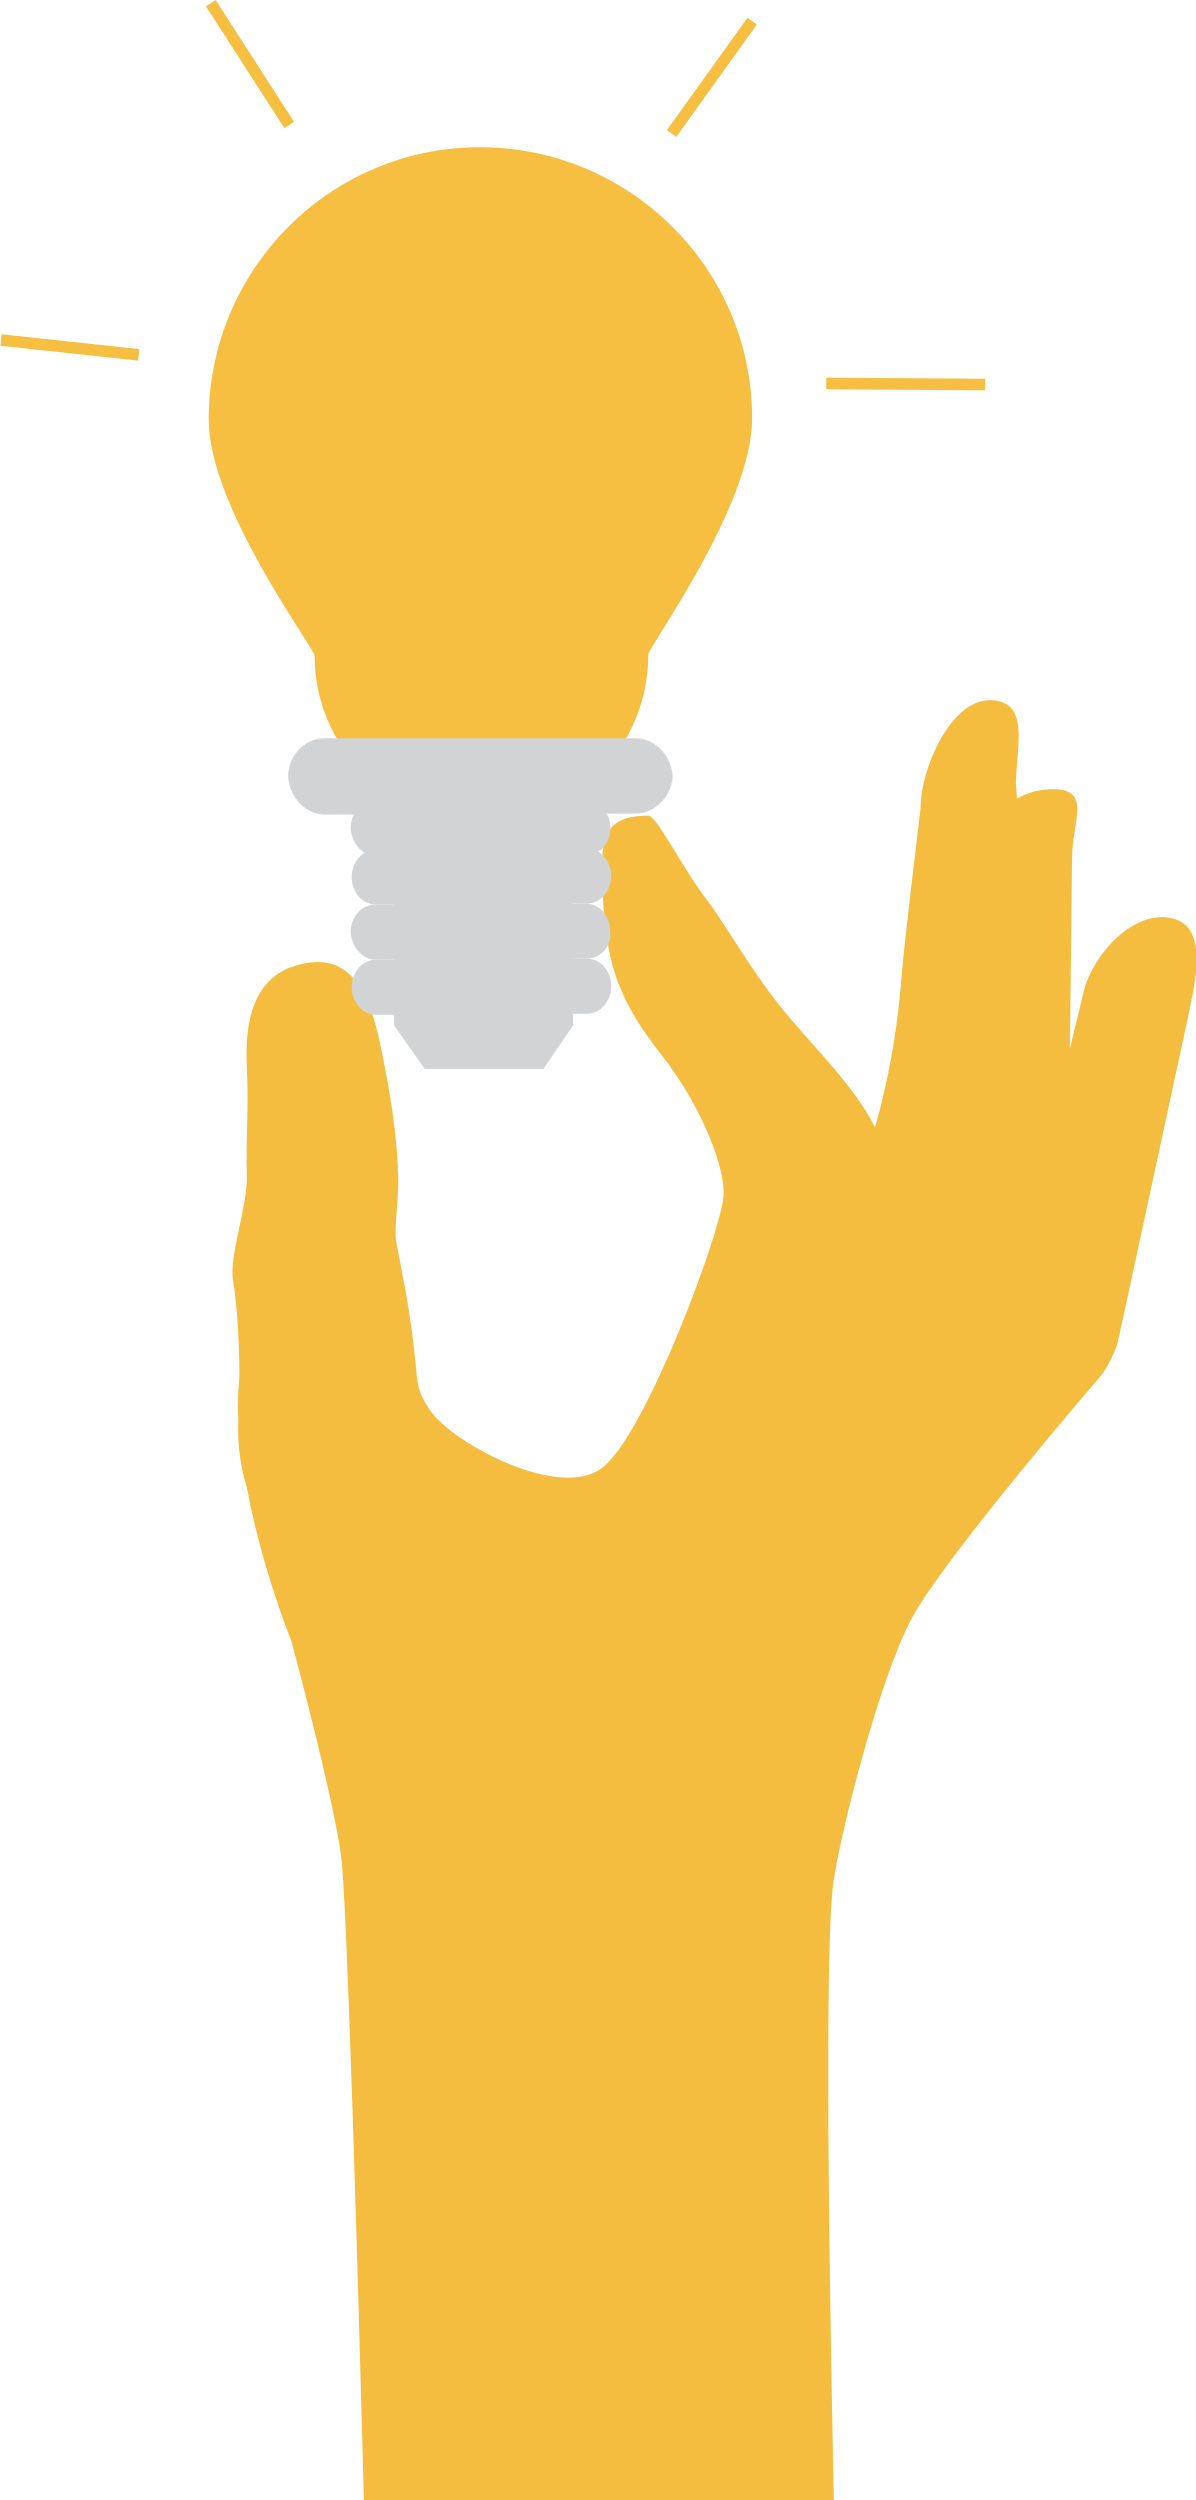
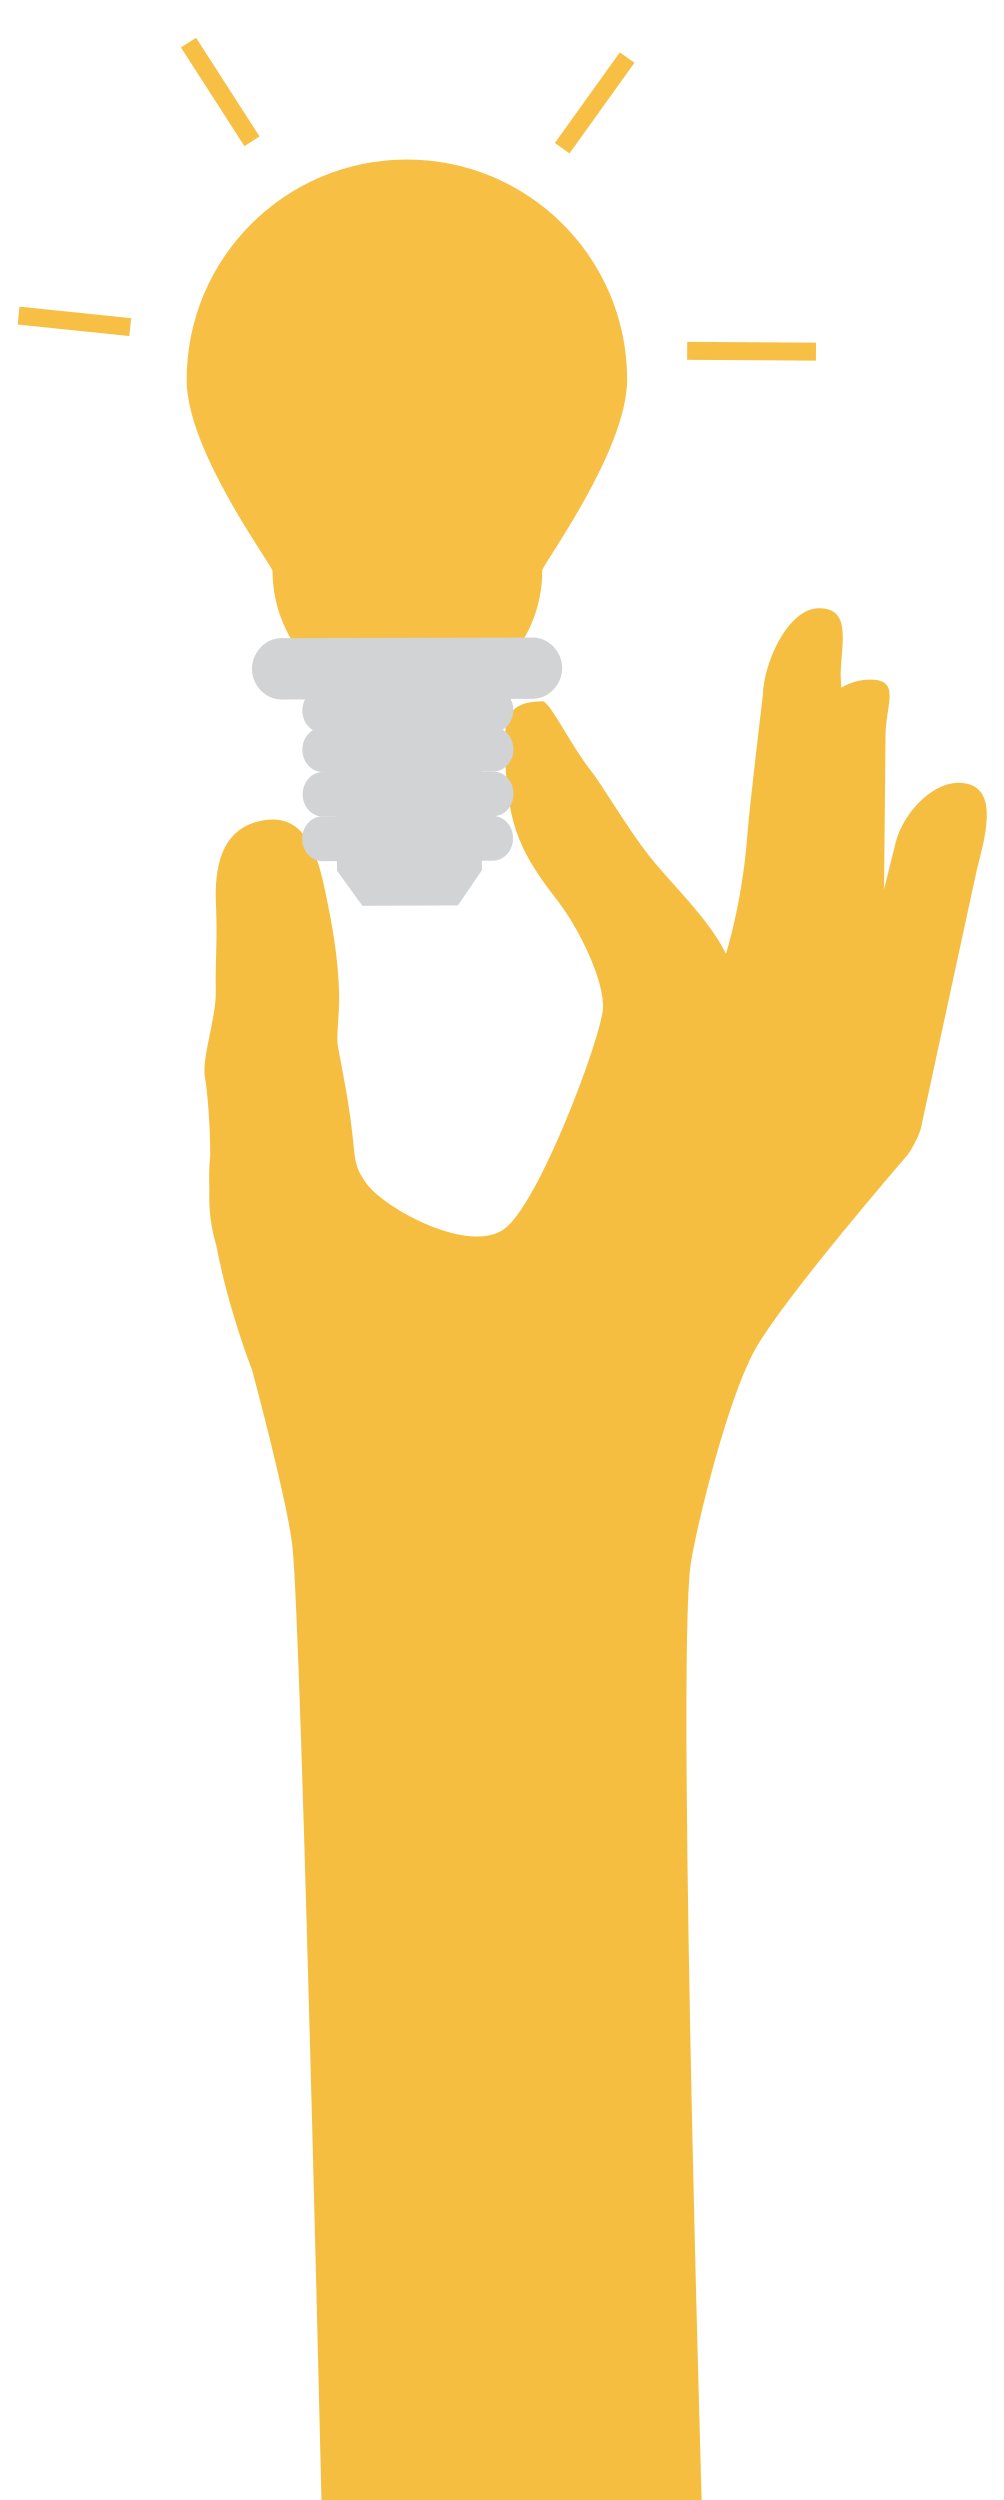
- <svg xmlns="http://www.w3.org/2000/svg" version="1.1" id="Calque_1" x="0px" y="0px" width="112.9px" height="236px" viewBox="0 0 112.9 236" style="enable-background:new 0 0 112.9 236;" xml:space="preserve">
+ <svg xmlns="http://www.w3.org/2000/svg" xmlns:xlink="http://www.w3.org/1999/xlink" version="1.1" id="Calque_1" x="0px" y="0px" width="61px" height="152px" viewBox="0 0 61 152" enable-background="new 0 0 61 152" xml:space="preserve">
  <g>
-     <path style="fill:#F4BD40;" d="M110.7,86.7c-3.6-0.9-7.5,3.3-8.4,6.9l-1.3,5.4l0.2-17.9c0-3.6,1.9-6.6-1.8-6.6   c-1.2,0-2.4,0.3-3.4,0.9l-0.1-1.5c0.1-3.7,1.3-7.7-2.4-7.8c-3.7-0.1-6.6,6.4-6.6,10.2c0,0-1.6,13.2-1.8,16   c-0.5,6.4-1.7,11.4-2.5,14.1c-2.2-4.3-6.3-8-9.1-11.6c-2.5-3.1-5.4-8.1-6.8-9.9c-2.2-2.8-4.7-7.9-5.5-7.9c-4.6,0-4.5,2.6-4.3,7.2   c0.3,7.6,1.9,10.8,6.1,16.1c0.2,0.2,0.2,0.3,0.4,0.6c2.1,2.8,5.1,8.7,4.9,12c-0.2,3.3-7.4,22.7-11.5,25.7c-4.1,3-13.8-2.3-16-5.2   c-1.1-1.5-1.4-2.4-1.5-4c-0.5-5.6-1.4-9.4-1.9-12.2c-0.2-1,0.2-3.7,0.2-5.9c-0.1-4.3-0.8-8.3-1.7-12.7c-1-4.7-2.7-8.7-7.4-7.6   c-4.7,1-5.4,5.6-5.2,9.7c0.2,4.2-0.1,6.6,0,10.1c0.1,3.2-1.7,7.7-1.3,10.1c0.3,1.6,0.6,5.3,0.6,9.1c-0.1,1.2-0.2,2.6-0.1,3.9   c-0.1,2.5,0.2,4.6,0.8,6.5c1.4,7.6,4.2,14.5,4.2,14.5s3.9,14.4,4.7,20.3c1.1,8.4,3.8,126.8,3.8,126.8l44.4-0.9   c0,0-3.5-111.8-1.7-123.6c0.6-4.2,4.2-18.8,7.4-24.8c3.3-6,17.8-22.8,17.8-22.8c0.6-0.7,1.3-2.2,1.6-3.1l6.5-30.1   C112.7,93.2,114.3,87.6,110.7,86.7z" />
-     <g>
+     <defs>
+       <path id="SVGID_1_" d="M74,152h-342c-2.21,0-4-1.79-4-4V-64c0-2.21,1.79-4,4-4H74c2.21,0,4,1.79,4,4v212    C78,150.21,76.21,152,74,152z" />
+     </defs>
+     <clipPath id="SVGID_2_">
+       <use xlink:href="#SVGID_1_" overflow="visible" />
+     </clipPath>
+     <g clip-path="url(#SVGID_2_)">
+       <path fill="#F5BE41" d="M58.83,47.66c-1.89-0.47-3.91,1.7-4.38,3.58l-0.7,2.84l0.09-9.33c0-1.9,0.97-3.43-0.93-3.43    c-0.64,0-1.24,0.18-1.76,0.49l-0.04-0.76c0.04-1.95,0.68-4.03-1.27-4.07c-1.94-0.04-3.42,3.35-3.46,5.29c0,0-0.82,6.86-0.93,8.36    c-0.24,3.32-0.89,5.96-1.31,7.36c-1.14-2.27-3.27-4.16-4.74-6.04c-1.28-1.64-2.8-4.25-3.53-5.17c-1.16-1.46-2.44-4.14-2.88-4.14    c-2.39,0.01-2.37,1.34-2.26,3.73c0.16,3.95,1.02,5.64,3.17,8.39c0.09,0.11,0.12,0.18,0.22,0.31c1.09,1.47,2.64,4.55,2.54,6.26    c-0.1,1.71-3.87,11.84-6,13.39c-2.13,1.55-7.18-1.18-8.34-2.71c-0.58-0.77-0.71-1.24-0.79-2.06c-0.27-2.9-0.73-4.88-0.99-6.35    c-0.1-0.53,0.1-1.95,0.08-3.08c-0.04-2.23-0.42-4.33-0.91-6.62c-0.53-2.46-1.42-4.52-3.87-3.99c-2.45,0.52-2.81,2.93-2.71,5.08    c0.1,2.2-0.05,3.44-0.01,5.27c0.03,1.67-0.87,4.03-0.66,5.25c0.15,0.84,0.32,2.77,0.32,4.75c-0.07,0.64-0.08,1.33-0.05,2.04    c-0.05,1.33,0.12,2.42,0.42,3.41c0.74,3.95,2.17,7.57,2.17,7.57s2.03,7.49,2.44,10.57c0.58,4.4,1.97,66.13,1.97,66.13l23.15-0.46    c0,0-1.81-58.32-0.88-64.46c0.33-2.16,2.17-9.82,3.87-12.94c1.7-3.11,9.3-11.89,9.3-11.89c0.29-0.38,0.7-1.17,0.82-1.63l3.4-15.71    C59.86,51.03,60.72,48.12,58.83,47.66z" />
      <g>
-         <path id="ampoule_56_" style="fill:#F6BF41;" d="M71,39.5c0-14.2-11.6-25.6-25.7-25.6c-14.2,0-25.6,11.6-25.6,25.7     c0,8.3,10,21.6,10,22.3c0,8.7,7.1,15.7,15.8,15.7c8.7,0,15.7-7.1,15.7-15.8C61.1,61.2,71,47.8,71,39.5" />
-         <path id="ampoule_55_" style="fill:#D2D3D4;" d="M60,76.8l-29.3,0.1c-1.9,0-3.4-1.7-3.5-3.6c0-1.9,1.5-3.6,3.4-3.6L60,69.7     c1.9,0,3.4,1.7,3.5,3.6C63.4,75.1,61.9,76.8,60,76.8" />
-         <path id="ampoule_54_" style="fill:#D2D3D4;" d="M55.4,80.7l-19.9,0.1c-1.3,0-2.3-1.2-2.4-2.6c0-1.4,1-2.6,2.3-2.6l19.9-0.1     c1.3,0,2.3,1.2,2.3,2.6C57.7,79.5,56.7,80.7,55.4,80.7" />
-         <path id="ampoule_53_" style="fill:#D2D3D4;" d="M55.4,85.3l-19.9,0.1c-1.3,0-2.3-1.2-2.3-2.6c0-1.4,1-2.6,2.3-2.6l19.9-0.1     c1.3,0,2.3,1.2,2.3,2.6C57.7,84.1,56.7,85.3,55.4,85.3" />
-         <path id="ampoule_52_" style="fill:#D2D3D4;" d="M55.4,90.5l-19.9,0.1c-1.3,0-2.3-1.2-2.4-2.6c0-1.4,1-2.6,2.3-2.6l19.9-0.1     c1.3,0,2.3,1.2,2.3,2.6C57.8,89.3,56.7,90.5,55.4,90.5" />
-         <path id="ampoule_51_" style="fill:#D2D3D4;" d="M55.4,95.7l-19.9,0.1c-1.3,0-2.3-1.2-2.3-2.6c0-1.4,1-2.6,2.3-2.6l19.9-0.1     c1.3,0,2.3,1.2,2.3,2.6C57.7,94.5,56.7,95.7,55.4,95.7" />
-         <polygon id="ampoule_50_" style="fill:#D2D3D4;" points="54.1,96.8 51.3,100.9 40.1,100.9 37.2,96.8 37.1,73 54,72.9    " />
-       </g>
-       <g>
-         <line style="fill:#F6BF41;stroke:#F6BF41;stroke-width:1.092;stroke-miterlimit:10;" x1="27.3" y1="11.8" x2="19.9" y2="0.3" />
-         <line style="fill:#F6BF41;stroke:#F6BF41;stroke-width:1.092;stroke-miterlimit:10;" x1="13.1" y1="33.5" x2="0.1" y2="32.1" />
-         <line style="fill:#F6BF41;stroke:#F6BF41;stroke-width:1.092;stroke-miterlimit:10;" x1="63.4" y1="12.6" x2="71" y2="2" />
-         <line style="fill:#F6BF41;stroke:#F6BF41;stroke-width:1.092;stroke-miterlimit:10;" x1="78" y1="36.2" x2="93" y2="36.3" />
+         <g>
+           <path id="ampoule_42_" fill="#F7BF43" d="M38.13,23.04C38.11,15.65,32.1,9.68,24.7,9.7c-7.39,0.02-13.37,6.03-13.35,13.42      c0.01,4.33,5.22,11.27,5.22,11.6c0.01,4.53,3.69,8.19,8.22,8.18c4.53-0.01,8.19-3.69,8.18-8.22      C32.97,34.34,38.15,27.38,38.13,23.04" />
+           <path id="ampoule_41_" fill="#D1D3D4" d="M32.39,42.49l-15.27,0.04c-0.99,0-1.8-0.87-1.8-1.86c0-0.99,0.8-1.87,1.79-1.87      l15.27-0.04c0.99,0,1.8,0.87,1.8,1.86C34.18,41.61,33.38,42.48,32.39,42.49" />
+           <path id="ampoule_40_" fill="#D1D3D4" d="M29.99,44.53l-10.38,0.03c-0.68,0-1.22-0.61-1.23-1.35c0-0.74,0.54-1.36,1.22-1.36      l10.39-0.03c0.67,0,1.22,0.61,1.22,1.35C31.21,43.91,30.67,44.53,29.99,44.53" />
+           <path id="ampoule_39_" fill="#D1D3D4" d="M30,46.91l-10.39,0.03c-0.67,0-1.22-0.61-1.23-1.35c0-0.74,0.54-1.36,1.22-1.36      l10.39-0.03c0.67,0,1.22,0.61,1.23,1.35C31.22,46.29,30.67,46.91,30,46.91" />
+           <path id="ampoule_38_" fill="#D1D3D4" d="M30.01,49.62l-10.38,0.03c-0.68,0-1.22-0.61-1.23-1.35c0-0.74,0.54-1.36,1.22-1.36      L30,46.91c0.68,0,1.22,0.61,1.22,1.35C31.23,49,30.68,49.62,30.01,49.62" />
+           <path id="ampoule_37_" fill="#D1D3D4" d="M29.98,52.33l-10.39,0.03c-0.67,0-1.22-0.61-1.22-1.36c0-0.74,0.54-1.36,1.22-1.36      l10.38-0.03c0.68,0,1.22,0.61,1.22,1.35C31.2,51.71,30.65,52.32,29.98,52.33" />
+           <polygon id="ampoule_36_" fill="#D1D3D4" points="29.3,52.91 27.84,55.05 22.03,55.07 20.49,52.94 20.45,40.49 29.27,40.47           " />
+         </g>
+         <g>
+           <line fill="#F7BF43" stroke="#F7BF43" stroke-width="1.092" stroke-miterlimit="10" x1="15.32" y1="8.59" x2="11.46" y2="2.59" />
+           <line fill="#F7BF43" stroke="#F7BF43" stroke-width="1.092" stroke-miterlimit="10" x1="7.92" y1="19.89" x2="1.13" y2="19.19" />
+           <line fill="#F7BF43" stroke="#F7BF43" stroke-width="1.092" stroke-miterlimit="10" x1="34.18" y1="9.01" x2="38.13" y2="3.5" />
+           <line fill="#F7BF43" stroke="#F7BF43" stroke-width="1.092" stroke-miterlimit="10" x1="41.78" y1="21.33" x2="49.61" y2="21.38" />
+         </g>
      </g>
    </g>
  </g>
+   <g>
+ </g>
+   <g>
+ </g>
+   <g>
+ </g>
+   <g>
+ </g>
+   <g>
+ </g>
+   <g>
+ </g>
+   <g>
+ </g>
+   <g>
+ </g>
+   <g>
+ </g>
+   <g>
+ </g>
+   <g>
+ </g>
+   <g>
+ </g>
+   <g>
+ </g>
+   <g>
+ </g>
+   <g>
+ </g>
</svg>
